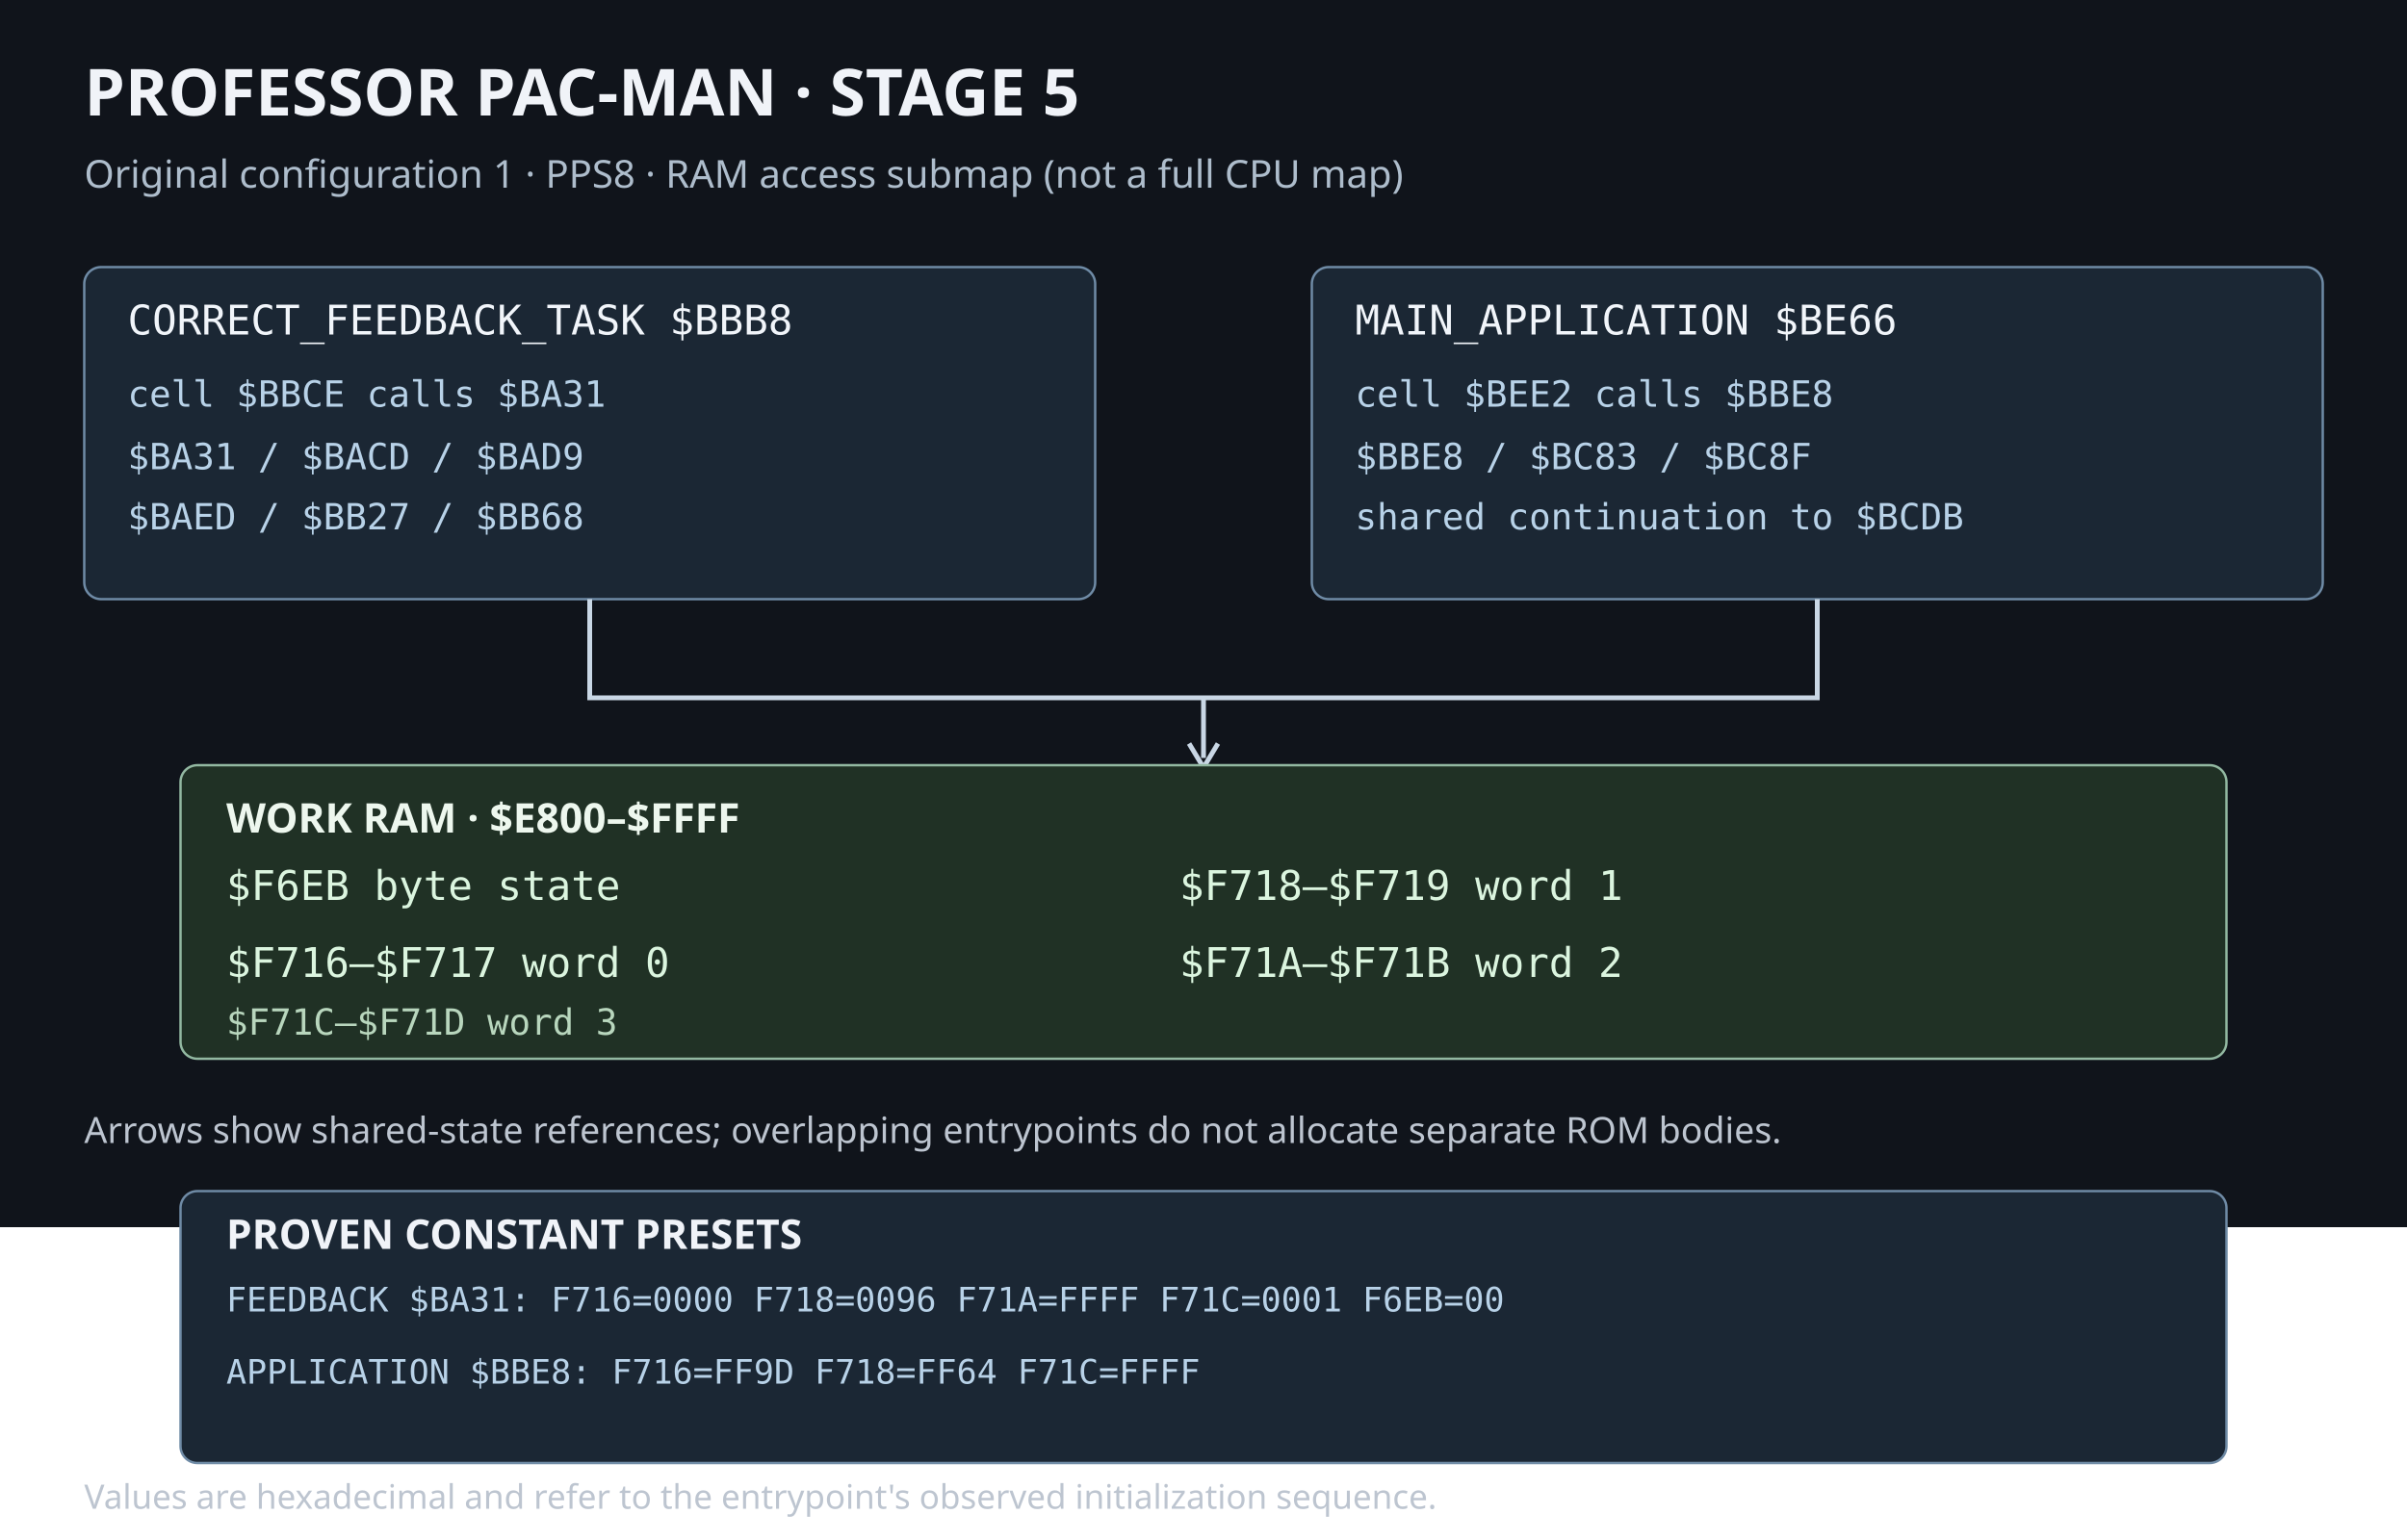
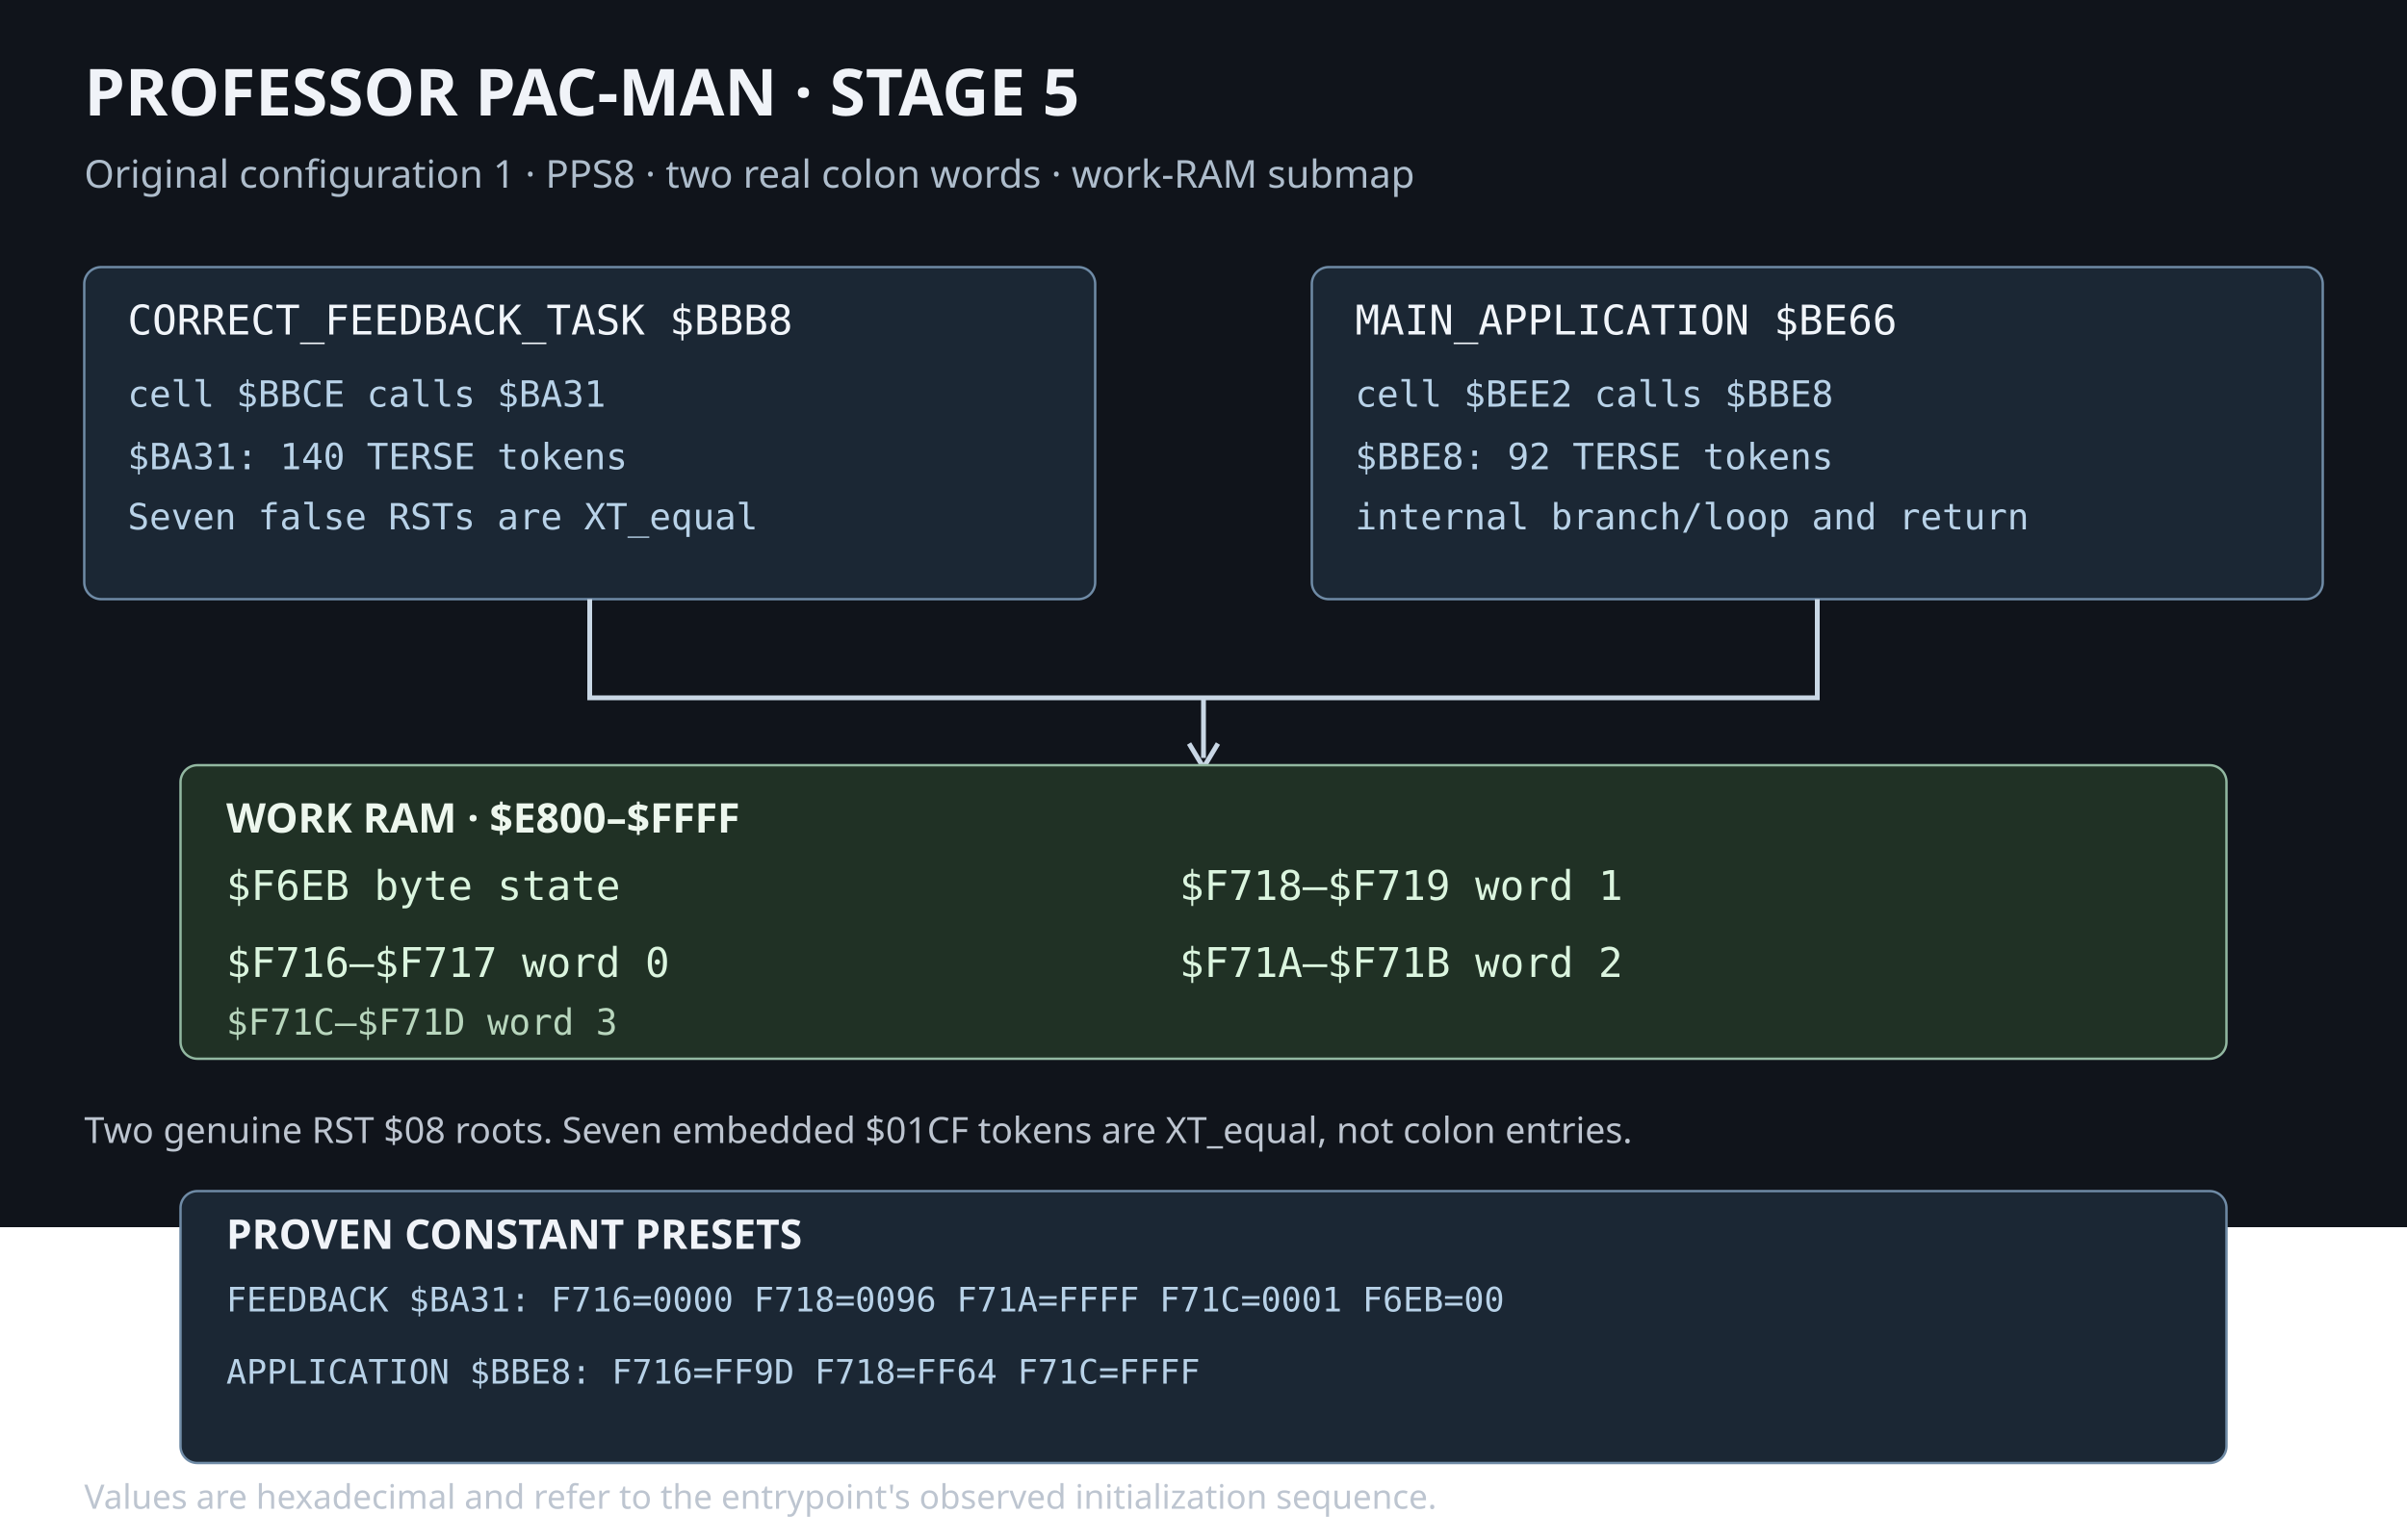
<svg xmlns="http://www.w3.org/2000/svg" width="1000" height="640" viewBox="0 0 1000 640" role="img" aria-labelledby="t d">
  <rect width="1000" height="510" fill="#10141b" />
  <text x="35" y="48" font-family="sans-serif" font-size="27" font-weight="bold" fill="#f0f3f8">PROFESSOR PAC-MAN · STAGE 5</text>
-   <text x="35" y="78" font-family="sans-serif" font-size="16" fill="#aebdcc">Original configuration 1 · PPS8 · RAM access submap (not a full CPU map)</text>
+   <text x="35" y="78" font-family="sans-serif" font-size="16" fill="#aebdcc">Original configuration 1 · PPS8 · two real colon words · work-RAM submap</text>
  <rect x="35" y="111" width="420" height="138" rx="7" fill="#1b2734" stroke="#6f8ba6" />
  <text x="53" y="139" font-family="monospace" font-size="17" fill="#f1f5fa">CORRECT_FEEDBACK_TASK  $BBB8</text>
  <text x="53" y="169" font-family="monospace" font-size="15" fill="#b8d2e8">cell $BBCE calls $BA31</text>
-   <text x="53" y="195" font-family="monospace" font-size="15" fill="#b8d2e8">$BA31 / $BACD / $BAD9</text>
-   <text x="53" y="220" font-family="monospace" font-size="15" fill="#b8d2e8">$BAED / $BB27 / $BB68</text>
+   <text x="53" y="195" font-family="monospace" font-size="15" fill="#b8d2e8">$BA31: 140 TERSE tokens</text>
+   <text x="53" y="220" font-family="monospace" font-size="15" fill="#b8d2e8">Seven false RSTs are XT_equal</text>
  <rect x="545" y="111" width="420" height="138" rx="7" fill="#1b2734" stroke="#6f8ba6" />
  <text x="563" y="139" font-family="monospace" font-size="17" fill="#f1f5fa">MAIN_APPLICATION  $BE66</text>
  <text x="563" y="169" font-family="monospace" font-size="15" fill="#b8d2e8">cell $BEE2 calls $BBE8</text>
-   <text x="563" y="195" font-family="monospace" font-size="15" fill="#b8d2e8">$BBE8 / $BC83 / $BC8F</text>
-   <text x="563" y="220" font-family="monospace" font-size="15" fill="#b8d2e8">shared continuation to $BCDB</text>
+   <text x="563" y="195" font-family="monospace" font-size="15" fill="#b8d2e8">$BBE8: 92 TERSE tokens</text>
+   <text x="563" y="220" font-family="monospace" font-size="15" fill="#b8d2e8">internal branch/loop and return</text>
  <path d="M245 249 V290 H500 V315 M755 249 V290 H500" fill="none" stroke="#c9d7e5" stroke-width="2" />
  <path d="M494 309 L500 319 L506 309" fill="none" stroke="#c9d7e5" stroke-width="2" />
  <rect x="75" y="318" width="850" height="122" rx="7" fill="#203125" stroke="#92b8a1" />
  <text x="94" y="346" font-family="sans-serif" font-size="17" font-weight="bold" fill="#edf7ee">WORK RAM · $E800–$FFFF</text>
  <text x="94" y="374" font-family="monospace" font-size="17" fill="#dbf5df">$F6EB  byte state</text>
  <text x="94" y="406" font-family="monospace" font-size="17" fill="#dbf5df">$F716–$F717  word 0</text>
  <text x="490" y="374" font-family="monospace" font-size="17" fill="#dbf5df">$F718–$F719  word 1</text>
  <text x="490" y="406" font-family="monospace" font-size="17" fill="#dbf5df">$F71A–$F71B  word 2</text>
  <text x="94" y="430" font-family="monospace" font-size="15" fill="#b8d6bd">$F71C–$F71D  word 3</text>
-   <text x="35" y="475" font-family="sans-serif" font-size="15" fill="#bdc5d0">Arrows show shared-state references; overlapping entrypoints do not allocate separate ROM bodies.</text>
+   <text x="35" y="475" font-family="sans-serif" font-size="15" fill="#bdc5d0">Two genuine RST $08 roots. Seven embedded $01CF tokens are XT_equal, not colon entries.</text>
  <rect x="75" y="495" width="850" height="113" rx="7" fill="#1b2734" stroke="#6f8ba6" />
  <text x="94" y="519" font-family="sans-serif" font-size="17" font-weight="bold" fill="#f0f3f8">PROVEN CONSTANT PRESETS</text>
  <text x="94" y="545" font-family="monospace" font-size="14" fill="#b8d2e8">FEEDBACK $BA31: F716=0000  F718=0096  F71A=FFFF  F71C=0001  F6EB=00</text>
  <text x="94" y="575" font-family="monospace" font-size="14" fill="#b8d2e8">APPLICATION $BBE8: F716=FF9D  F718=FF64  F71C=FFFF</text>
  <text x="35" y="627" font-family="sans-serif" font-size="14" fill="#bdc5d0">Values are hexadecimal and refer to the entrypoint's observed initialization sequence.</text>
</svg>
